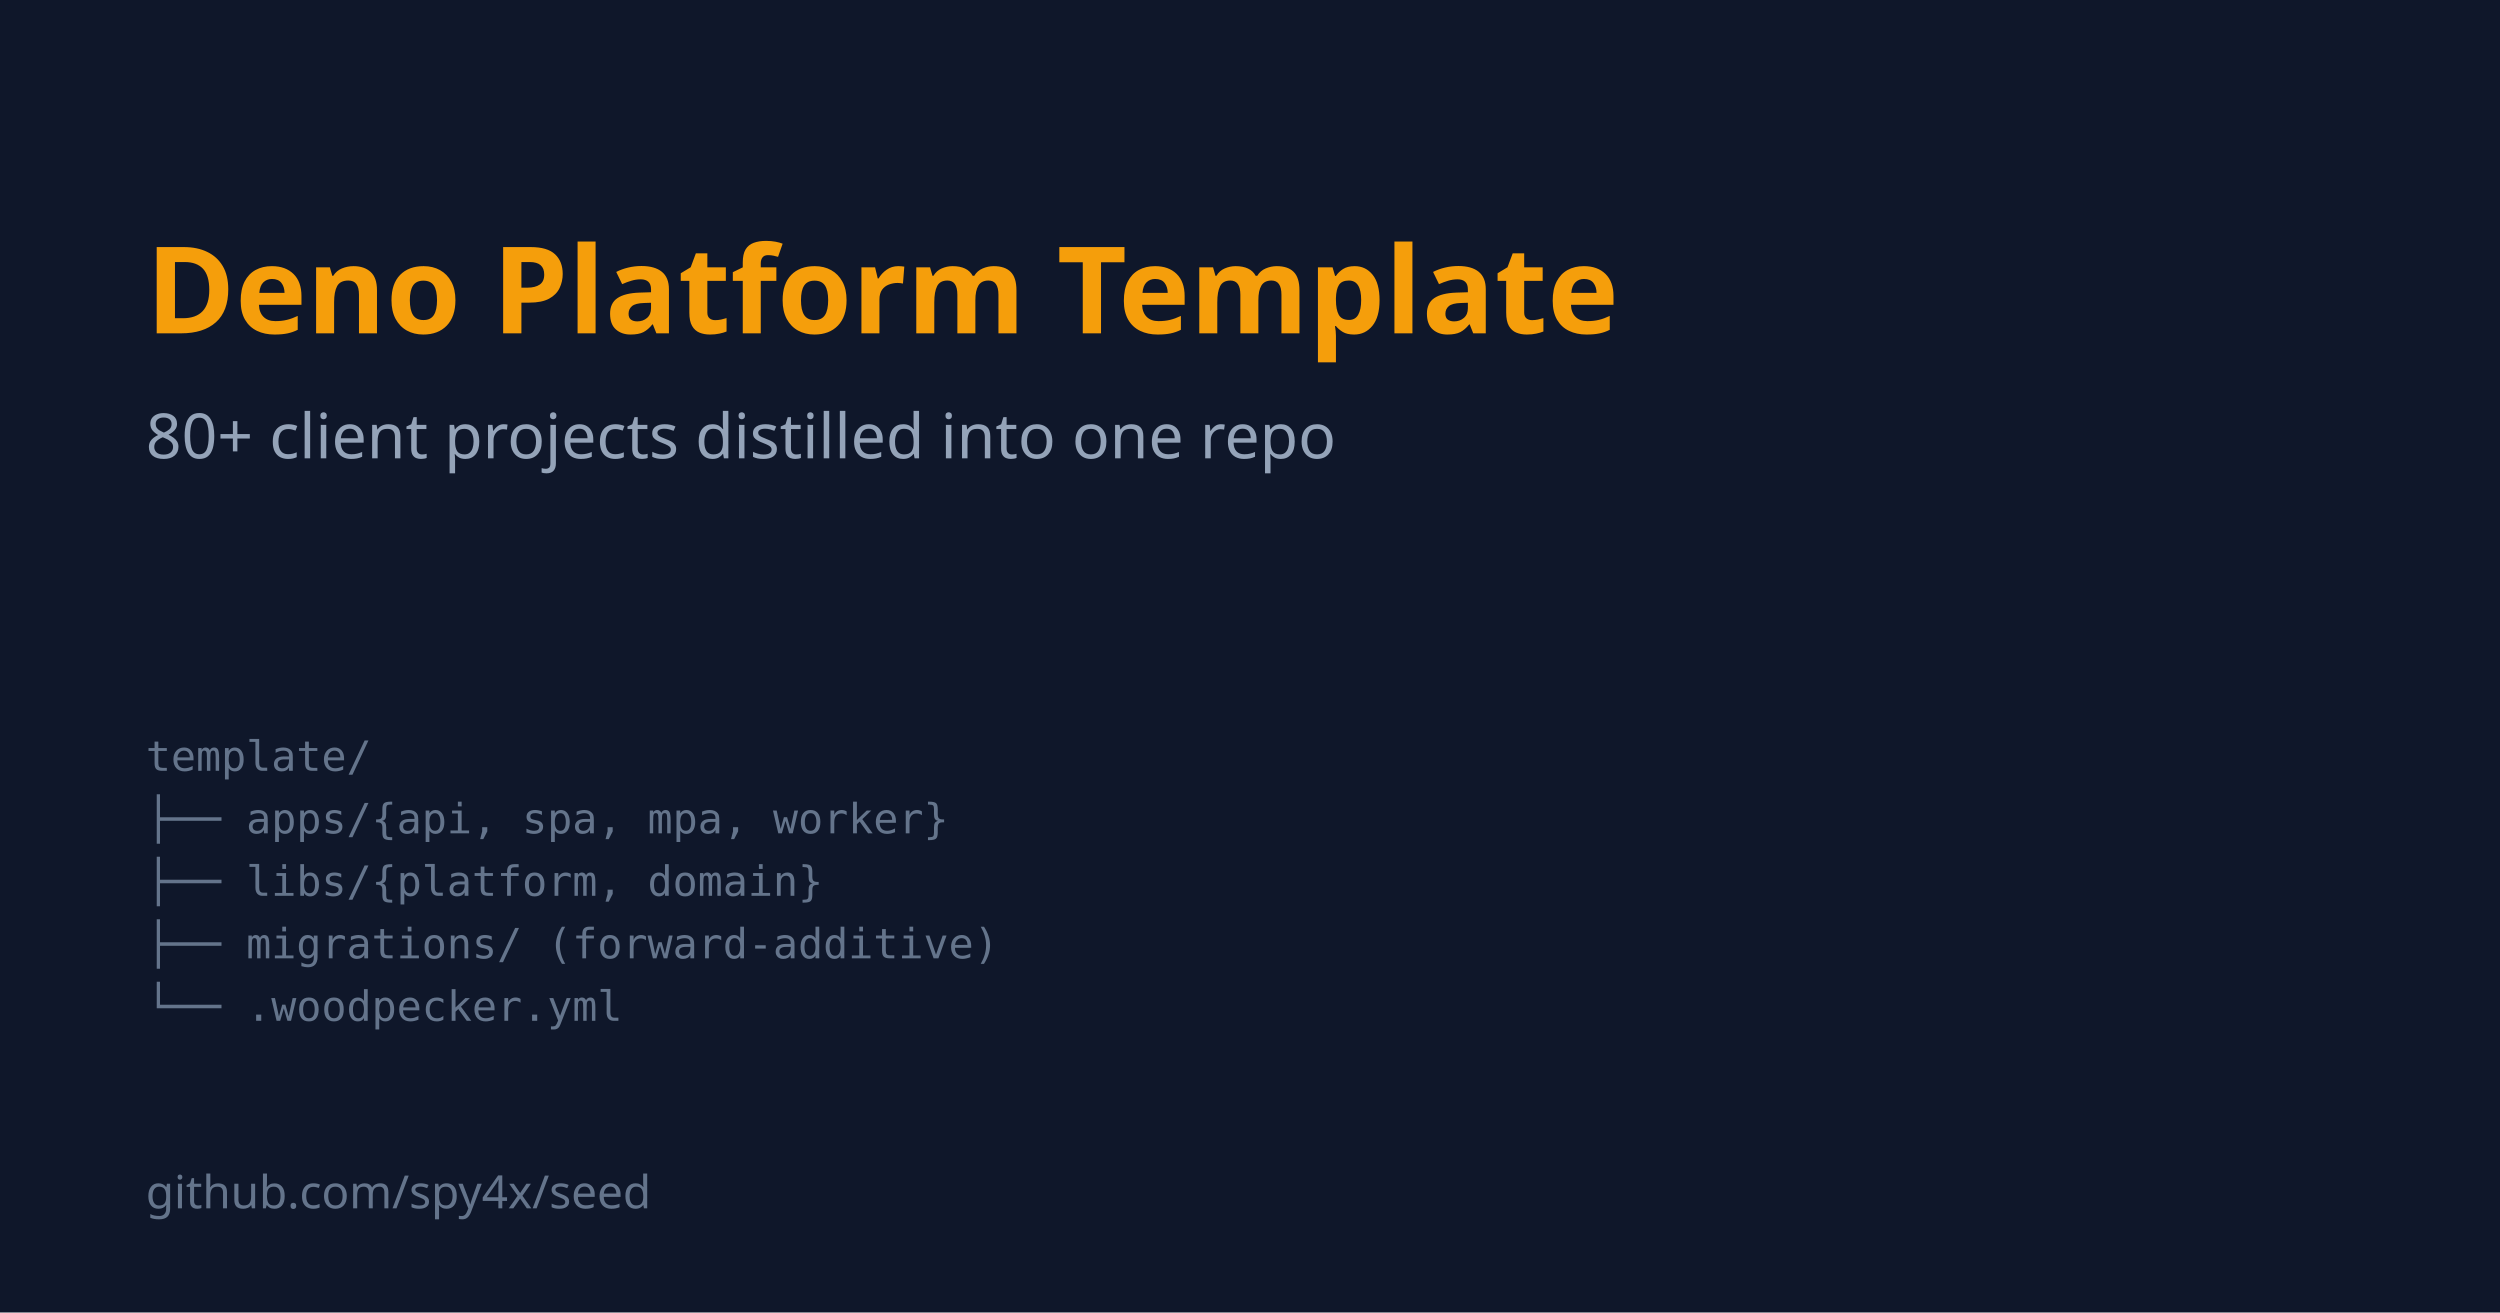
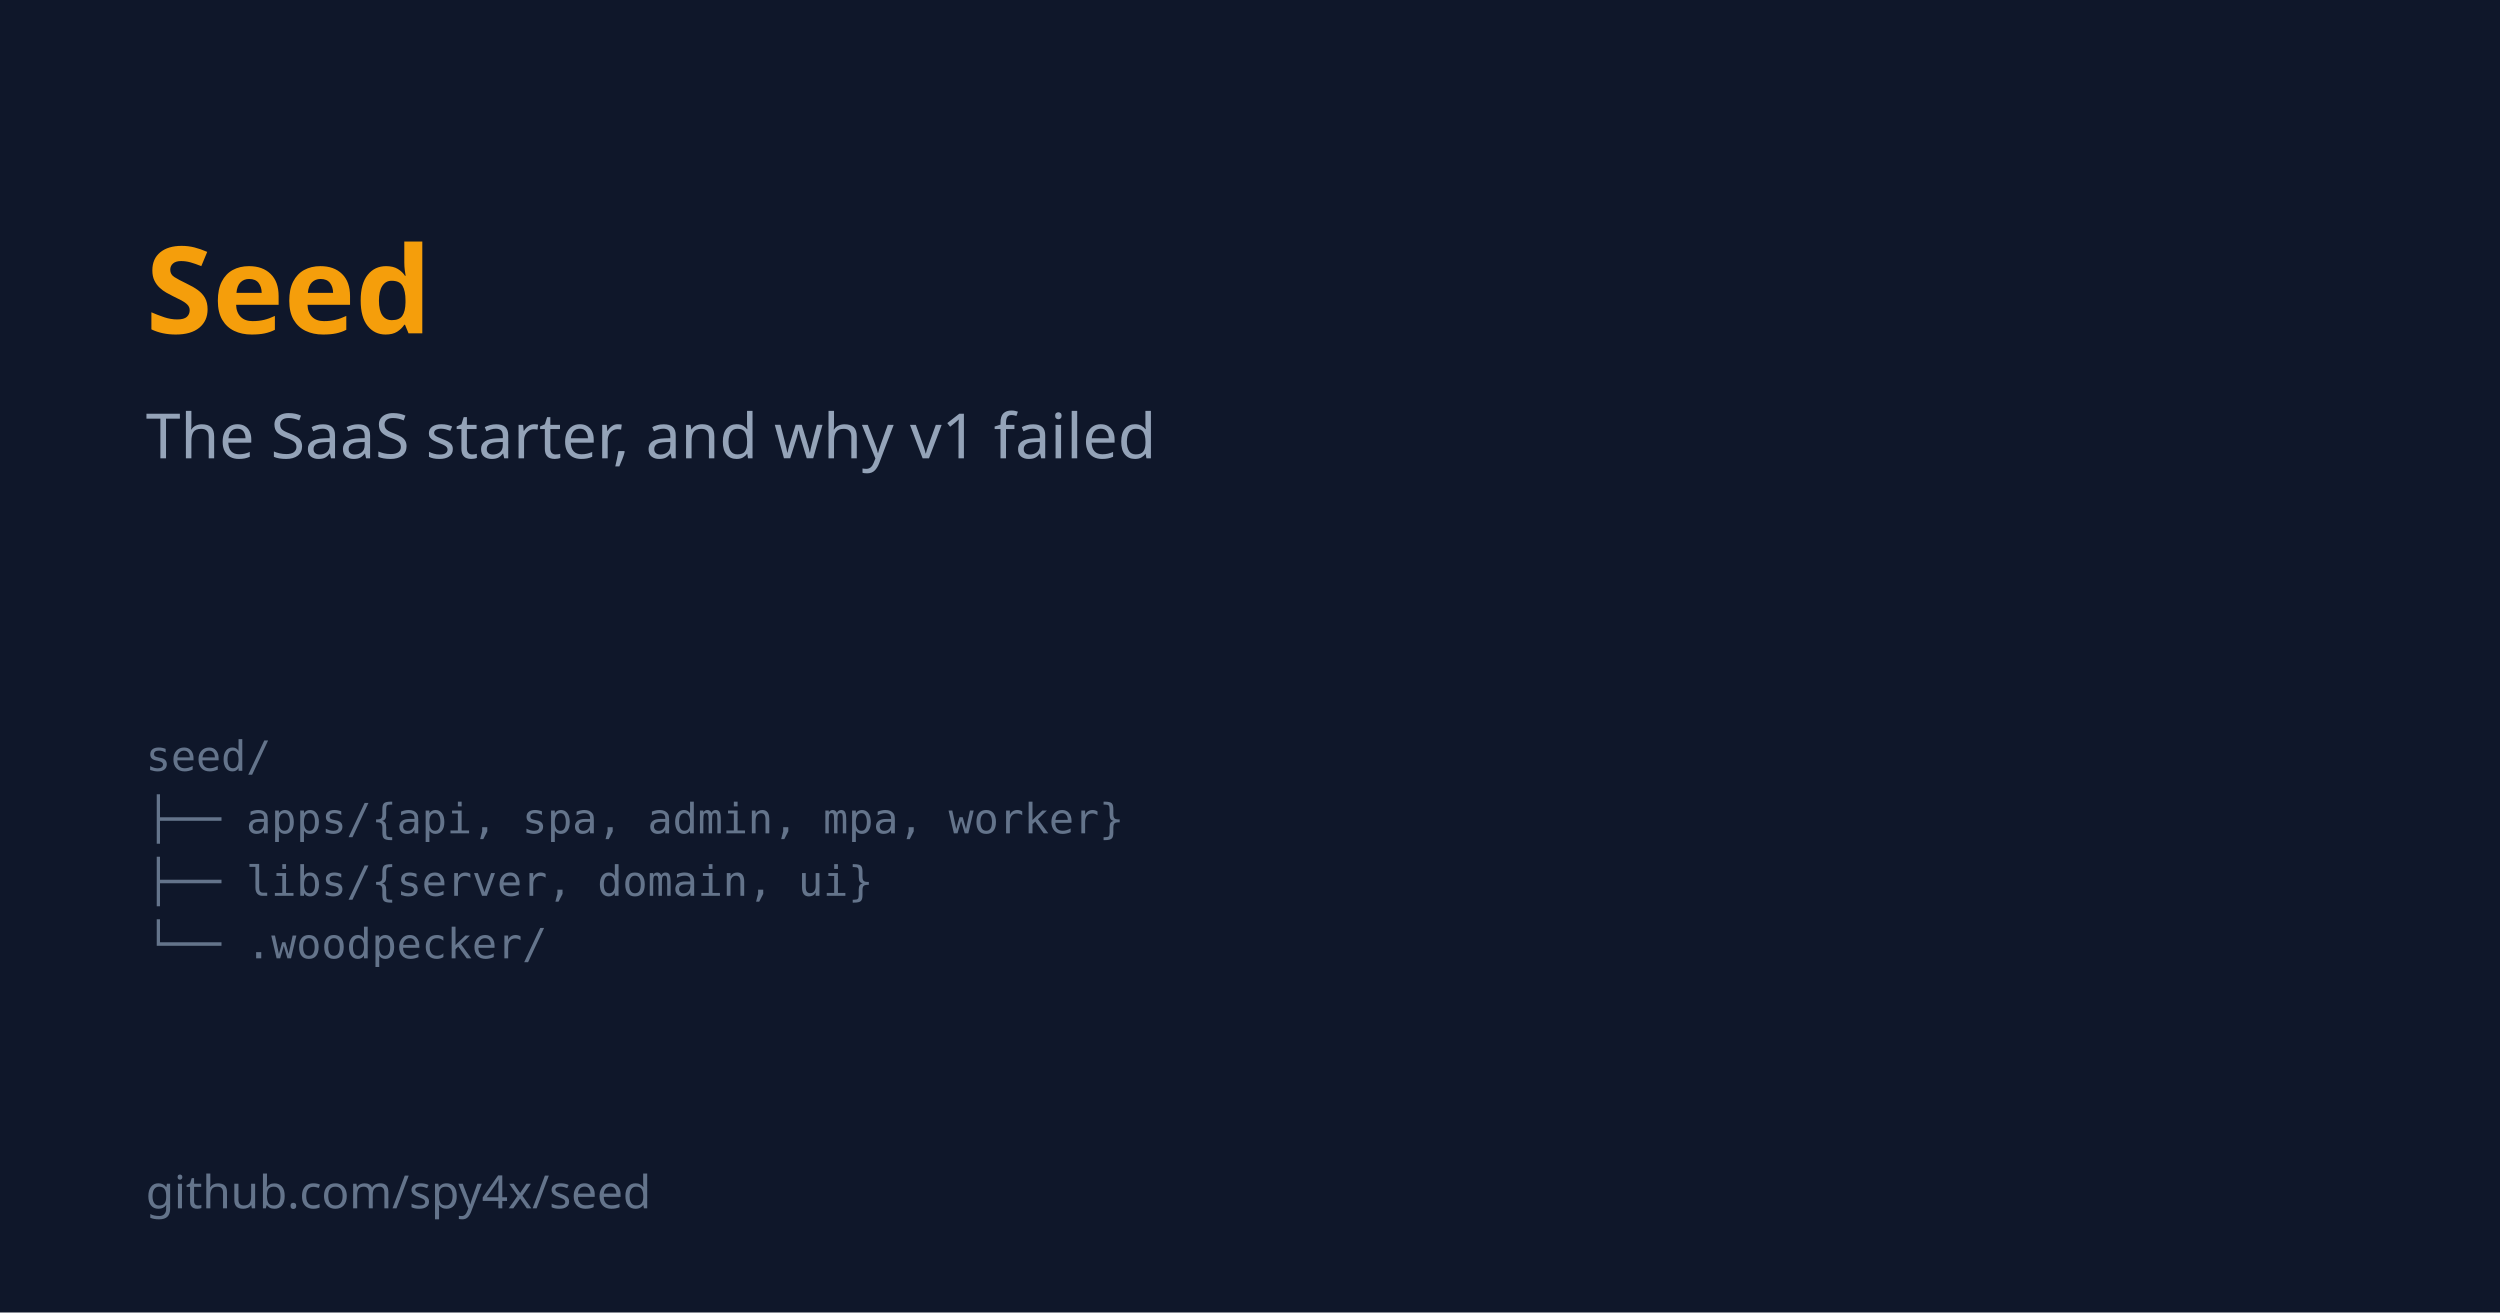
<svg xmlns="http://www.w3.org/2000/svg" width="1200" height="630" viewBox="0 0 1200 630">
  <rect width="1200" height="630" fill="#0f172a" />
-   <text x="70" y="160" font-family="system-ui" font-size="58" font-weight="bold" fill="#f59e0b">Deno Platform Template</text>
-   <text x="70" y="220" font-family="system-ui" font-size="30" fill="#94a3b8">80+ client projects distilled into one repo</text>
-   <text x="70" y="370" font-family="ui-monospace,monospace" font-size="20" fill="#64748b">template/</text>
-   <text x="70" y="400" font-family="ui-monospace,monospace" font-size="20" fill="#64748b">├── apps/{api, spa, mpa, worker}</text>
-   <text x="70" y="430" font-family="ui-monospace,monospace" font-size="20" fill="#64748b">├── libs/{platform, domain}</text>
-   <text x="70" y="460" font-family="ui-monospace,monospace" font-size="20" fill="#64748b">├── migrations/  (forward-additive)</text>
-   <text x="70" y="490" font-family="ui-monospace,monospace" font-size="20" fill="#64748b">└── .woodpecker.yml</text>
+   <text x="70" y="160" font-family="system-ui" font-size="58" font-weight="bold" fill="#f59e0b">Seed</text>
+   <text x="70" y="220" font-family="system-ui" font-size="30" fill="#94a3b8">The SaaS starter, and why v1 failed</text>
+   <text x="70" y="370" font-family="ui-monospace,monospace" font-size="20" fill="#64748b">seed/</text>
+   <text x="70" y="400" font-family="ui-monospace,monospace" font-size="20" fill="#64748b">├── apps/{api, spa, admin, mpa, worker}</text>
+   <text x="70" y="430" font-family="ui-monospace,monospace" font-size="20" fill="#64748b">├── libs/{server, domain, ui}</text>
+   <text x="70" y="460" font-family="ui-monospace,monospace" font-size="20" fill="#64748b">└── .woodpecker/</text>
  <text x="70" y="580" font-family="system-ui" font-size="22" fill="#64748b">github.com/spy4x/seed</text>
</svg>
